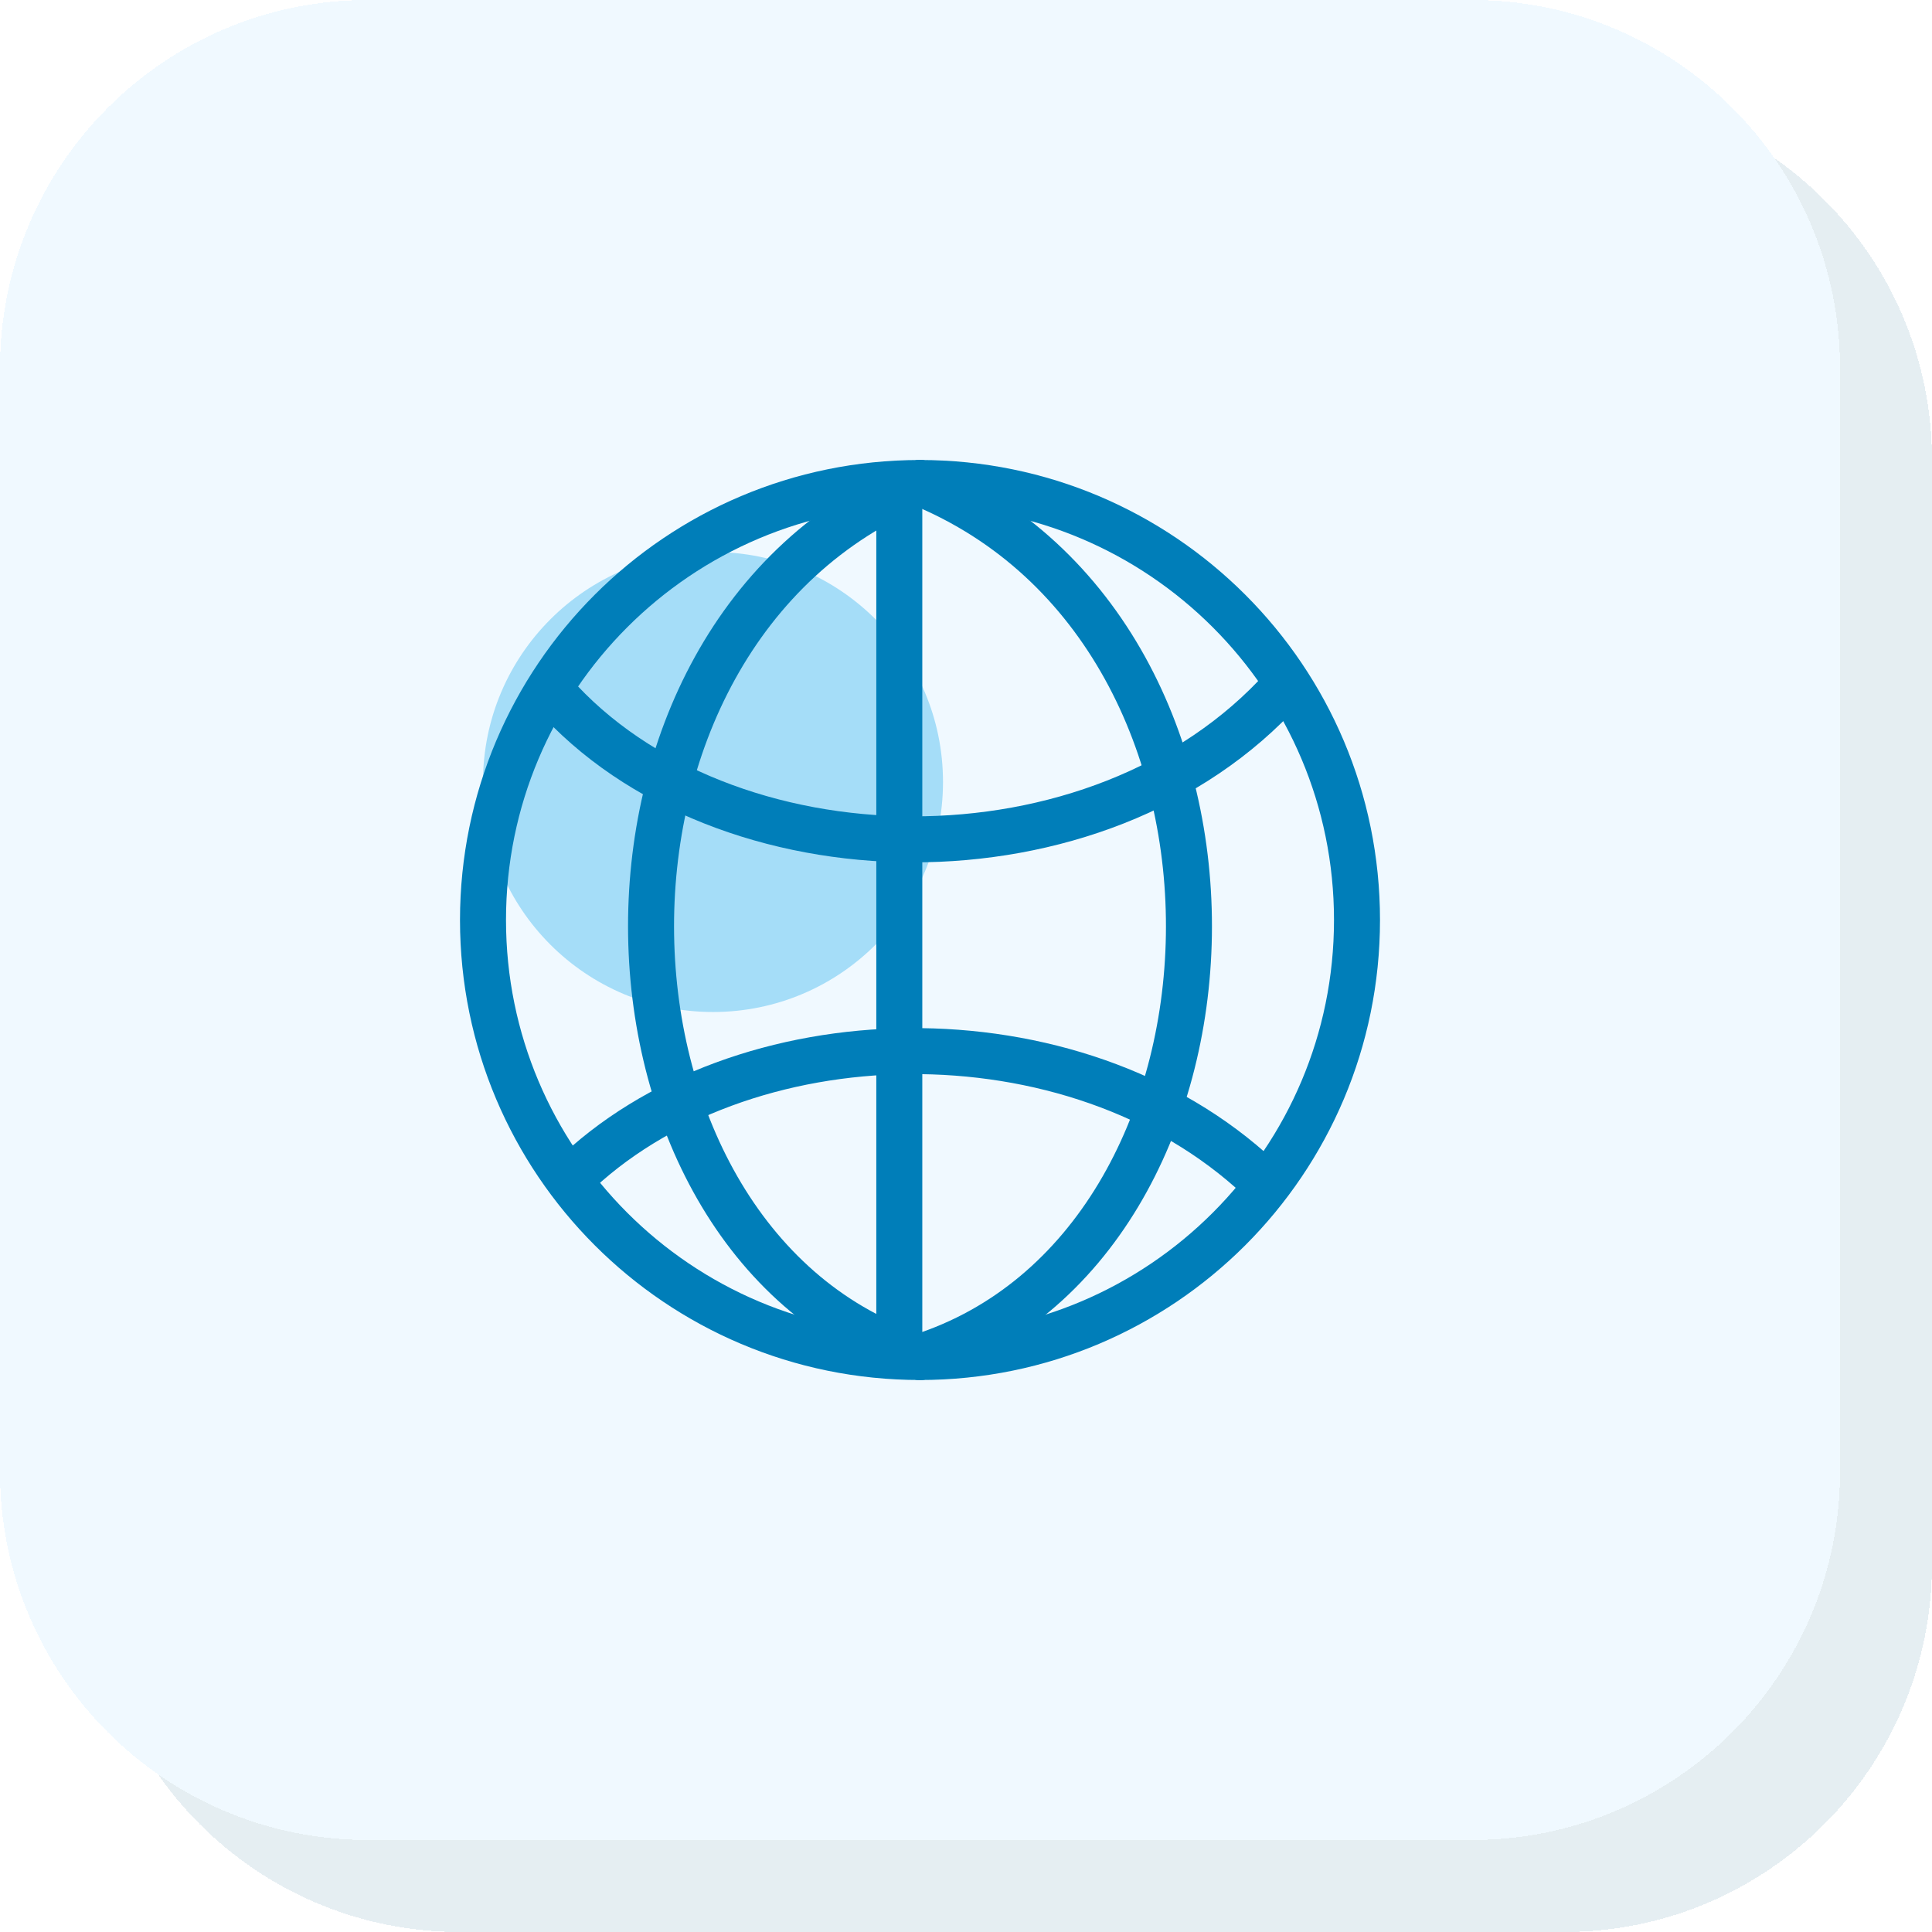
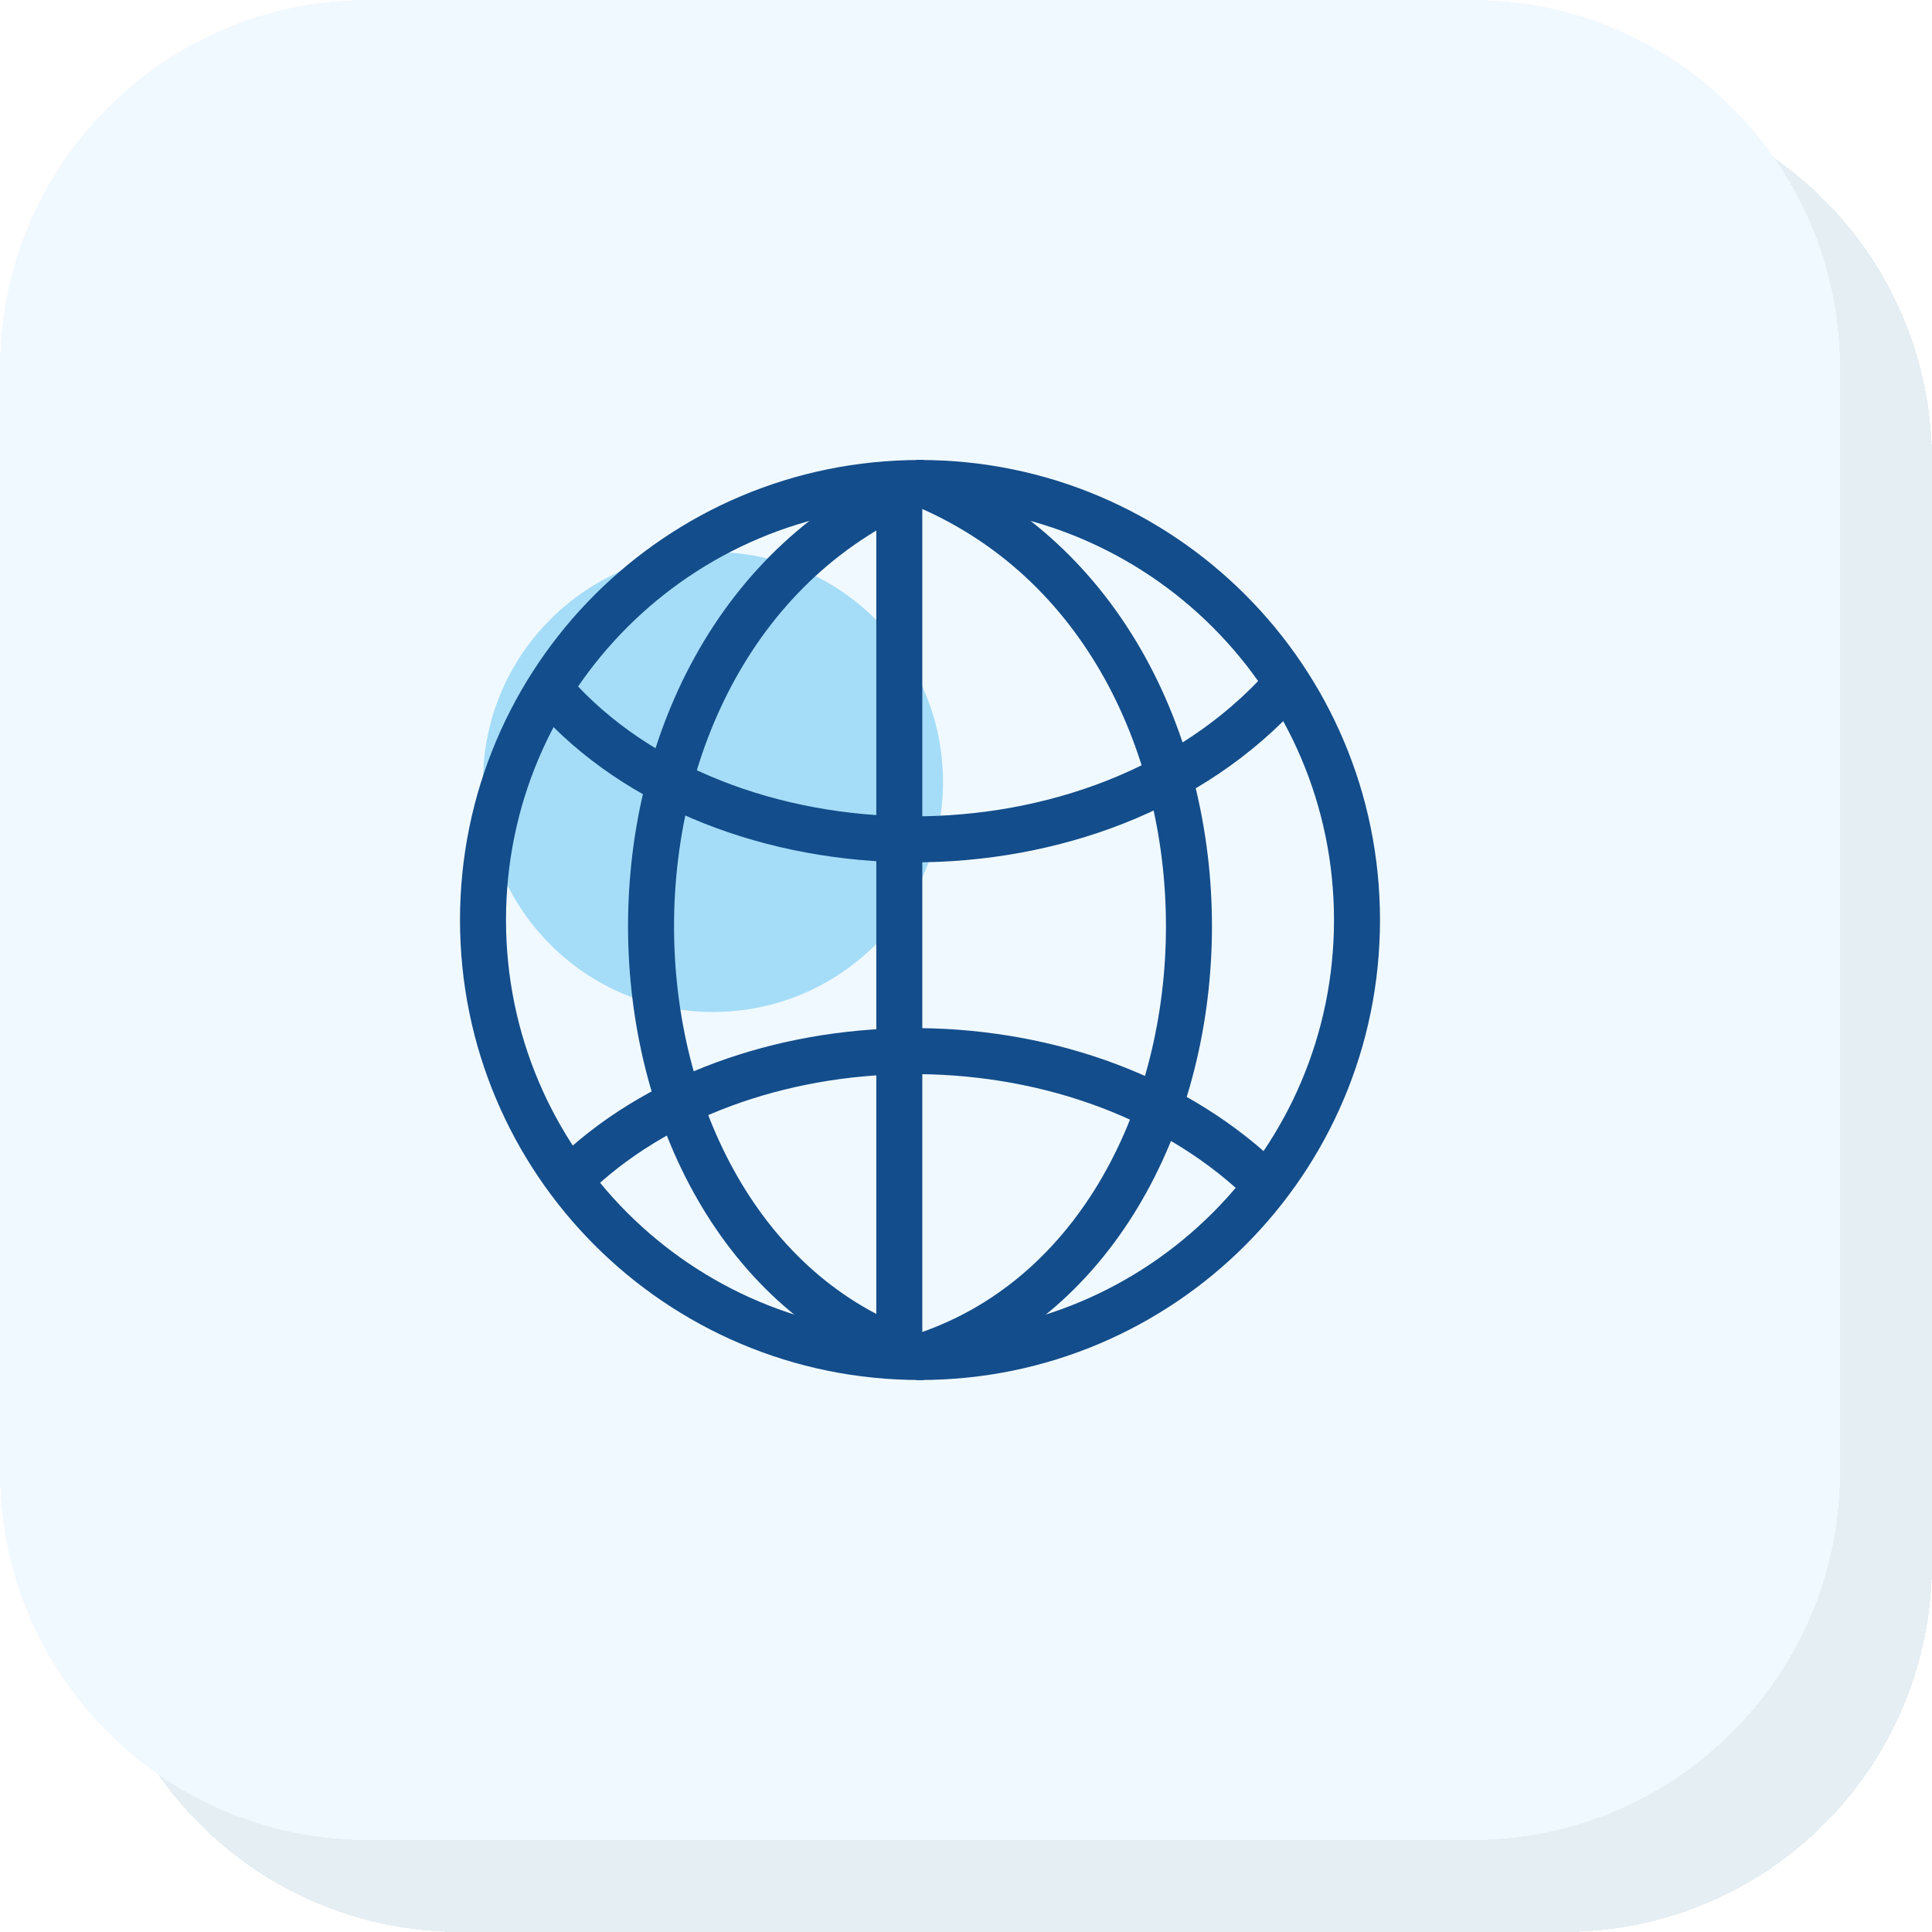
<svg xmlns="http://www.w3.org/2000/svg" width="84" height="84" viewBox="0 0 84 84" fill="none">
  <g filter="url(#filter0_d_9074_32392)">
    <rect width="80" height="80" rx="16" fill="#F0F9FF" shape-rendering="crispEdges" />
    <circle cx="31" cy="34" r="10" fill="#A5DDF8" />
-     <circle cx="40" cy="40" r="19" stroke="#007EB9" stroke-width="2" stroke-linecap="round" stroke-linejoin="round" />
-     <path d="M40 21C23.901 27.59 24.924 54.19 40 59" stroke="#007EB9" stroke-width="2" stroke-linecap="round" stroke-linejoin="round" />
-     <path d="M40 21C56.099 27.59 55.076 54.19 40 59" stroke="#007EB9" stroke-width="2" stroke-linecap="round" stroke-linejoin="round" />
-     <path d="M24.8 51.26C32.166 44.026 46.692 43.681 54.751 51.225" stroke="#007EB9" stroke-width="2" stroke-linecap="round" stroke-linejoin="round" />
-     <path d="M55.82 29.878C47.77 38.832 31.41 38.487 24.023 30.114" stroke="#007EB9" stroke-width="2" stroke-linecap="round" stroke-linejoin="round" />
-     <line x1="39.1" y1="22" x2="39.1" y2="58" stroke="#007EB9" stroke-width="2" stroke-linecap="round" stroke-linejoin="round" />
+     <circle cx="40" cy="40" r="19" stroke="#134D8B" stroke-width="2" stroke-linecap="round" stroke-linejoin="round" />
+     <path d="M40 21C23.901 27.59 24.924 54.19 40 59" stroke="#134D8B" stroke-width="2" stroke-linecap="round" stroke-linejoin="round" />
+     <path d="M40 21C56.099 27.59 55.076 54.19 40 59" stroke="#134D8B" stroke-width="2" stroke-linecap="round" stroke-linejoin="round" />
+     <path d="M24.8 51.26C32.166 44.026 46.692 43.681 54.751 51.225" stroke="#134D8B" stroke-width="2" stroke-linecap="round" stroke-linejoin="round" />
+     <path d="M55.82 29.878C47.77 38.832 31.41 38.487 24.023 30.114" stroke="#134D8B" stroke-width="2" stroke-linecap="round" stroke-linejoin="round" />
+     <line x1="39.1" y1="22" x2="39.1" y2="58" stroke="#134D8B" stroke-width="2" stroke-linecap="round" stroke-linejoin="round" />
  </g>
  <defs>
    <filter id="filter0_d_9074_32392" x="0" y="0" width="84" height="84" filterUnits="userSpaceOnUse" color-interpolation-filters="sRGB">
      <feFlood flood-opacity="0" result="BackgroundImageFix" />
      <feColorMatrix in="SourceAlpha" type="matrix" values="0 0 0 0 0 0 0 0 0 0 0 0 0 0 0 0 0 0 127 0" result="hardAlpha" />
      <feOffset dx="4" dy="4" />
      <feComposite in2="hardAlpha" operator="out" />
      <feColorMatrix type="matrix" values="0 0 0 0 0 0 0 0 0 0.346 0 0 0 0 0.508 0 0 0 0.1 0" />
      <feBlend mode="normal" in2="BackgroundImageFix" result="effect1_dropShadow_9074_32392" />
      <feBlend mode="normal" in="SourceGraphic" in2="effect1_dropShadow_9074_32392" result="shape" />
    </filter>
  </defs>
</svg>
